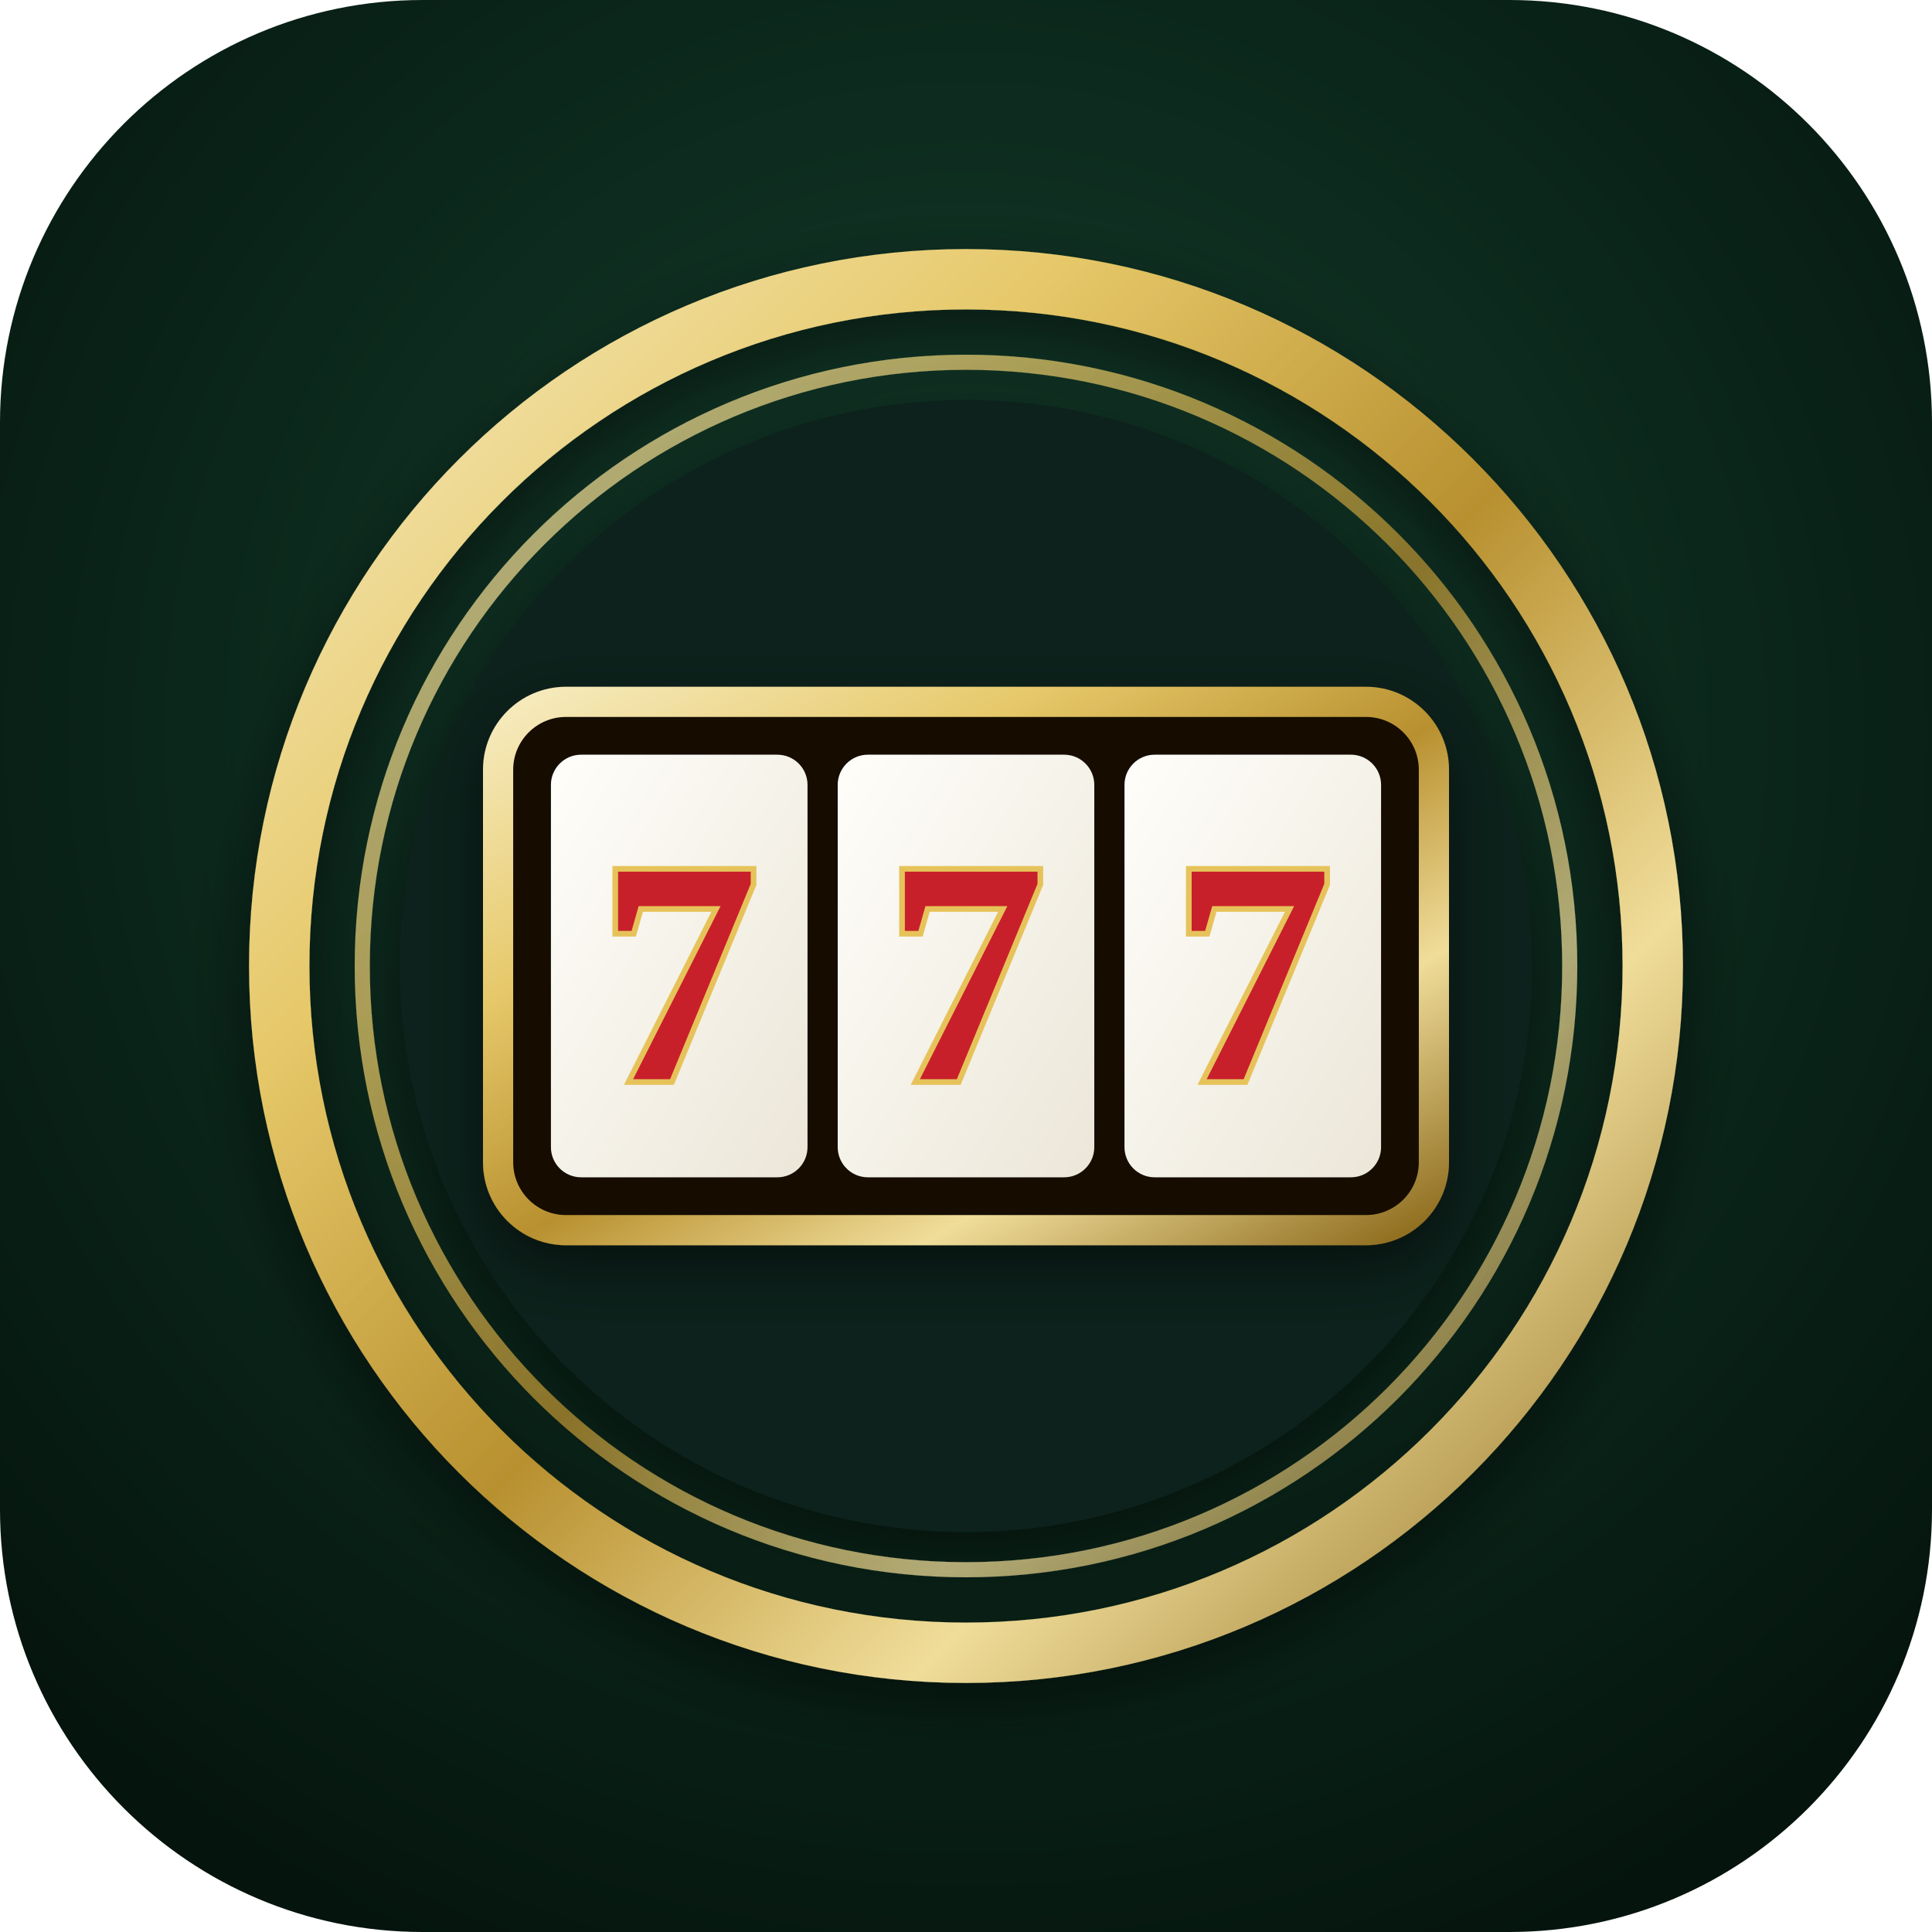
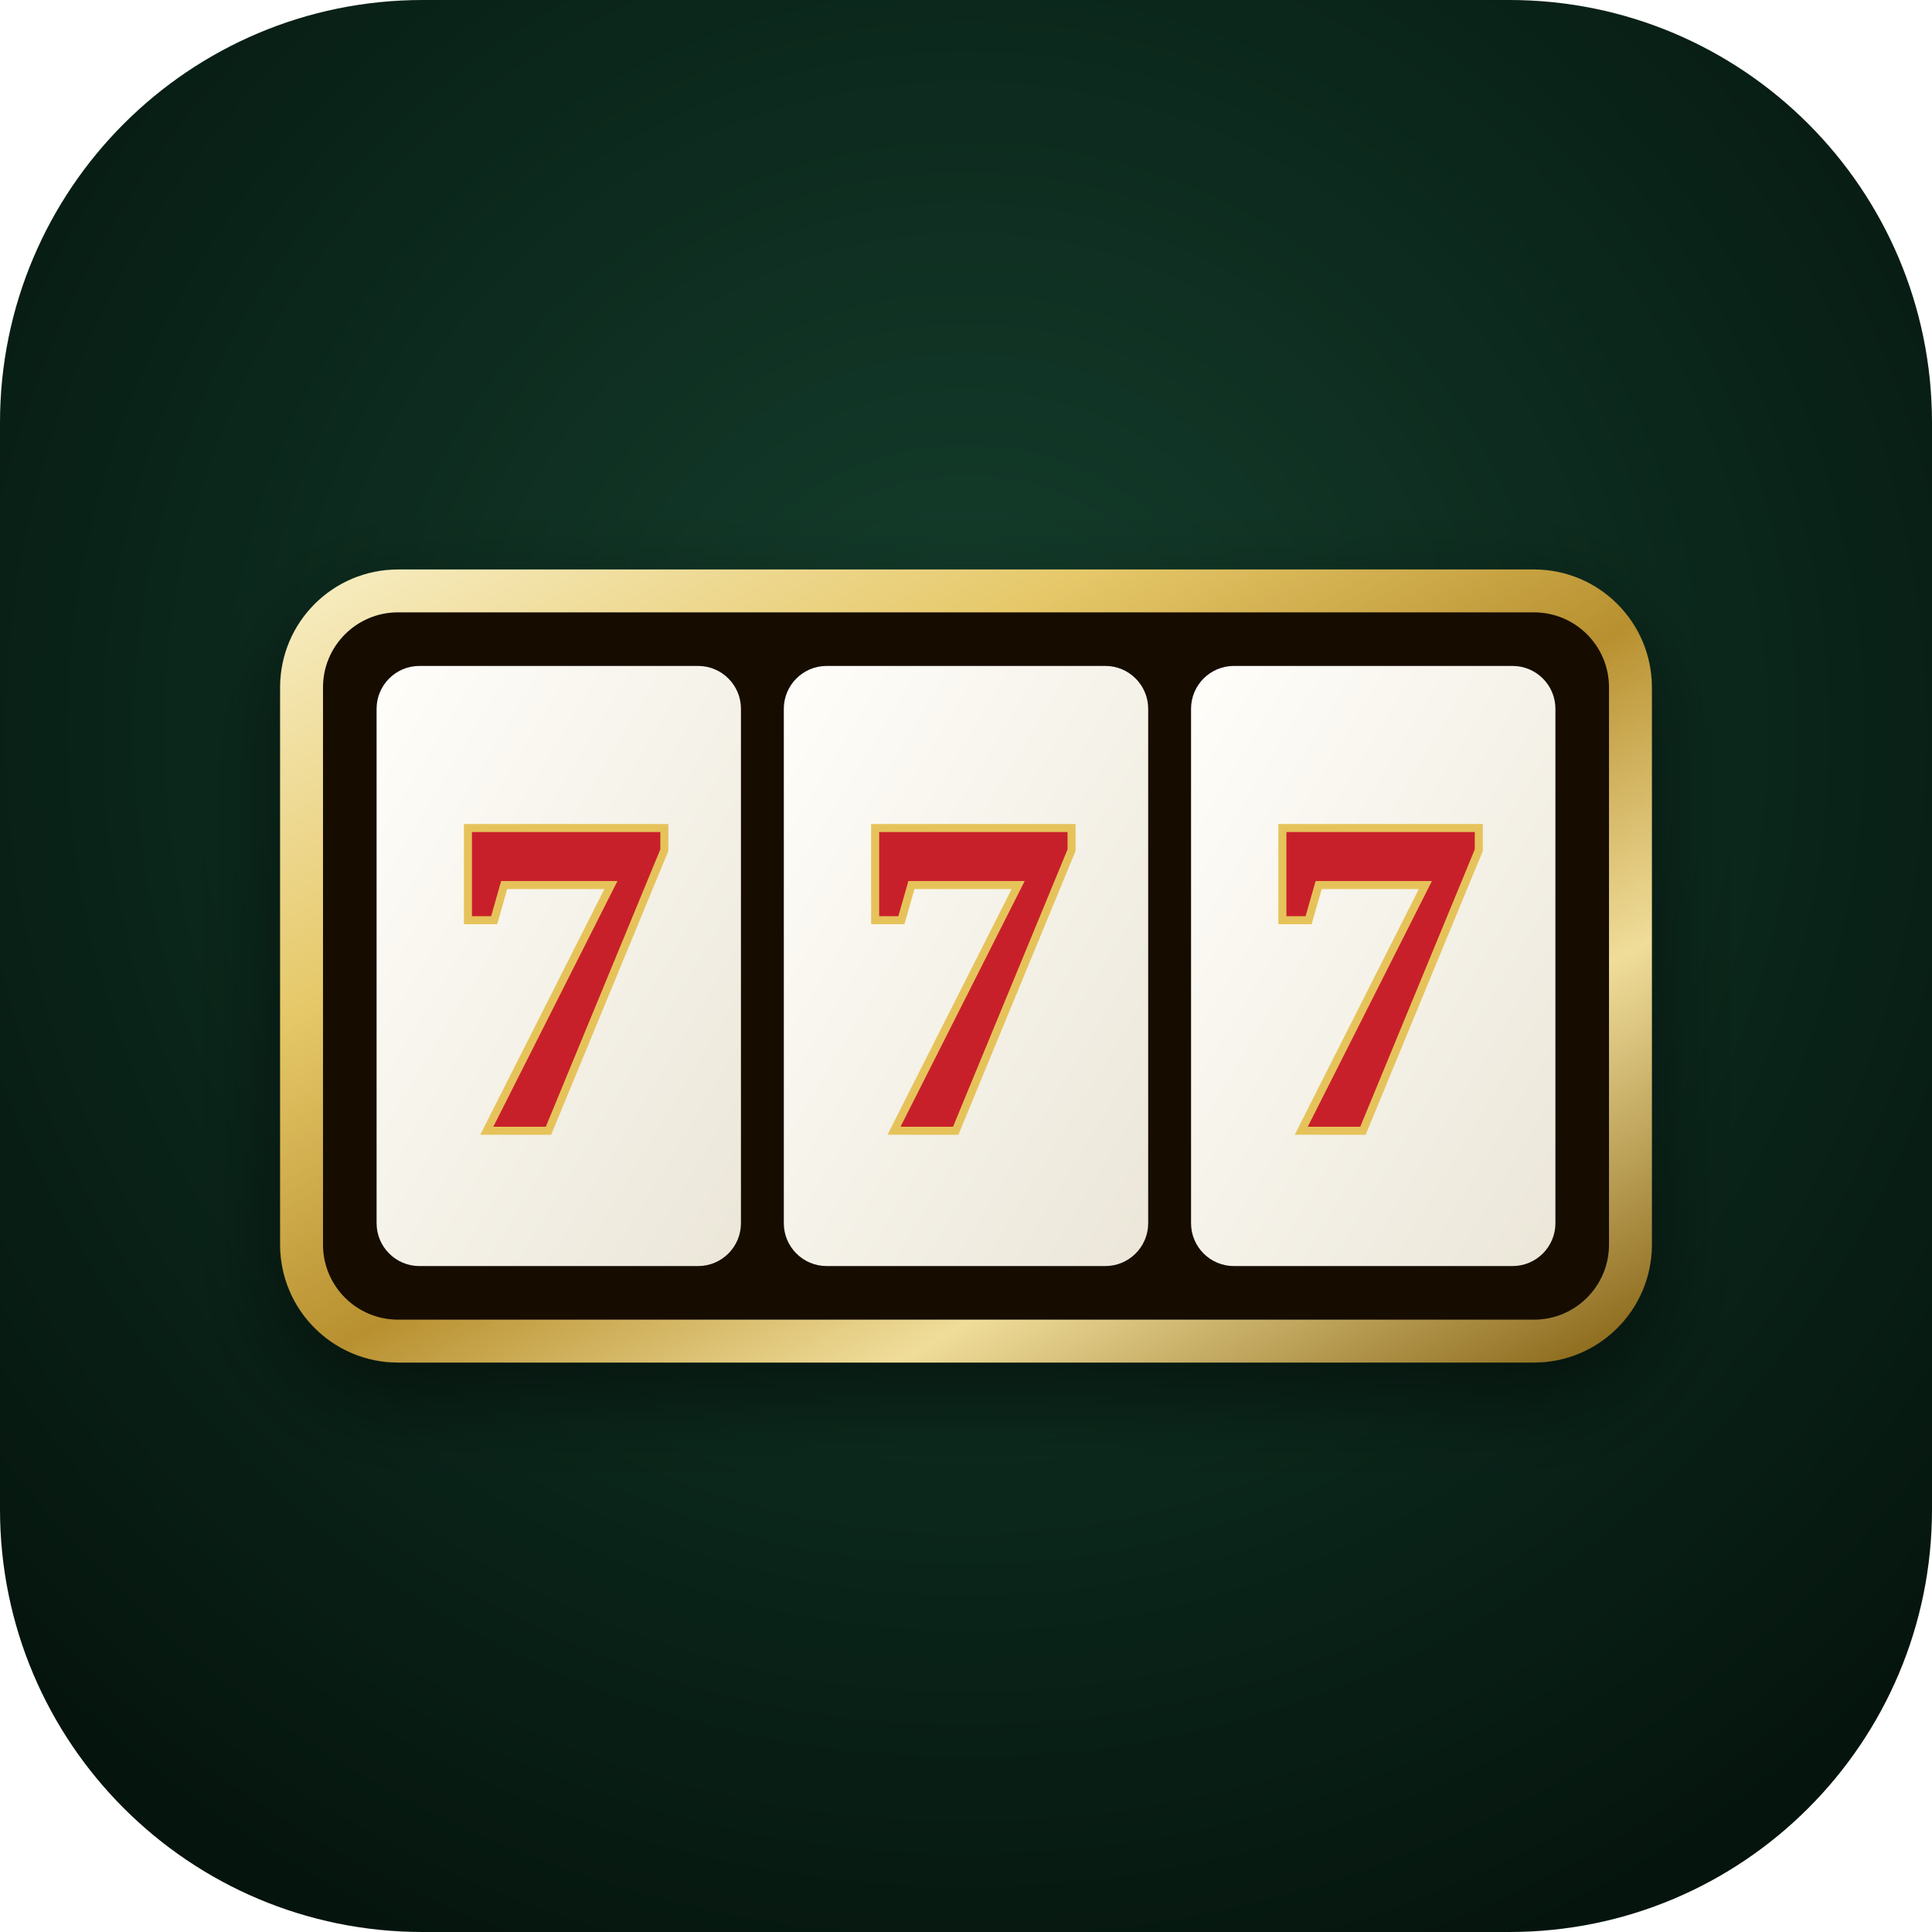
<svg xmlns="http://www.w3.org/2000/svg" viewBox="0 0 512 512" width="512" height="512">
  <defs>
    <radialGradient id="bg" cx="50%" cy="38%" r="75%">
      <stop offset="0%" stop-color="#15402e" />
      <stop offset="58%" stop-color="#0a2419" />
      <stop offset="100%" stop-color="#04110b" />
    </radialGradient>
    <linearGradient id="ring" x1="0" y1="0" x2="1" y2="1">
      <stop offset="0%" stop-color="#f7ecc0" />
      <stop offset="28%" stop-color="#e6c869" />
      <stop offset="52%" stop-color="#b8902f" />
      <stop offset="74%" stop-color="#f0dd9a" />
      <stop offset="100%" stop-color="#8c6a1c" />
    </linearGradient>
    <linearGradient id="paper" x1="0" y1="0" x2="1" y2="1">
      <stop offset="0%" stop-color="#fffefa" />
      <stop offset="100%" stop-color="#ebe6d8" />
    </linearGradient>
    <filter id="soft" x="-20%" y="-20%" width="140%" height="140%">
      <feDropShadow dx="0" dy="6" stdDeviation="8" flood-color="#000" flood-opacity=".5" />
    </filter>
  </defs>
  <rect width="512" height="512" rx="112" fill="url(#bg)" />
-   <g filter="url(#soft)">
-     <circle cx="256" cy="256" r="182" fill="none" stroke="url(#ring)" stroke-width="16" />
-     <circle cx="256" cy="256" r="160" fill="none" stroke="url(#ring)" stroke-width="4" opacity=".7" />
-     <circle cx="256" cy="256" r="150" fill="#08231a" />
-   </g>
-   <g filter="url(#soft)">
-     <rect x="132" y="186" width="248" height="140" rx="18" fill="#120b05" stroke="url(#ring)" stroke-width="8" />
-     <rect x="146" y="200" width="68" height="112" rx="8" fill="url(#paper)" />
-     <rect x="222" y="200" width="68" height="112" rx="8" fill="url(#paper)" />
-     <rect x="298" y="200" width="68" height="112" rx="8" fill="url(#paper)" />
-   </g>
-   <g font-family="Georgia, 'Times New Roman', serif" font-size="84" font-weight="700" fill="#c8202a" stroke="#e6c35a" stroke-width="3" text-anchor="middle" paint-order="stroke">
-     <text x="180" y="286">7</text>
-     <text x="256" y="286">7</text>
-     <text x="332" y="286">7</text>
+   <g transform="translate(256 256) scale(1.42) translate(-256 -256)">
+     <g filter="url(#soft)">
+       <rect x="132" y="186" width="248" height="140" rx="18" fill="#120b05" stroke="url(#ring)" stroke-width="8" />
+       <rect x="146" y="200" width="68" height="112" rx="8" fill="url(#paper)" />
+       <rect x="222" y="200" width="68" height="112" rx="8" fill="url(#paper)" />
+       <rect x="298" y="200" width="68" height="112" rx="8" fill="url(#paper)" />
+     </g>
+     <g font-family="Georgia, 'Times New Roman', serif" font-size="84" font-weight="700" fill="#c8202a" stroke="#e6c35a" stroke-width="3" text-anchor="middle" paint-order="stroke">
+       <text x="180" y="286">7</text>
+       <text x="256" y="286">7</text>
+       <text x="332" y="286">7</text>
+     </g>
  </g>
</svg>
